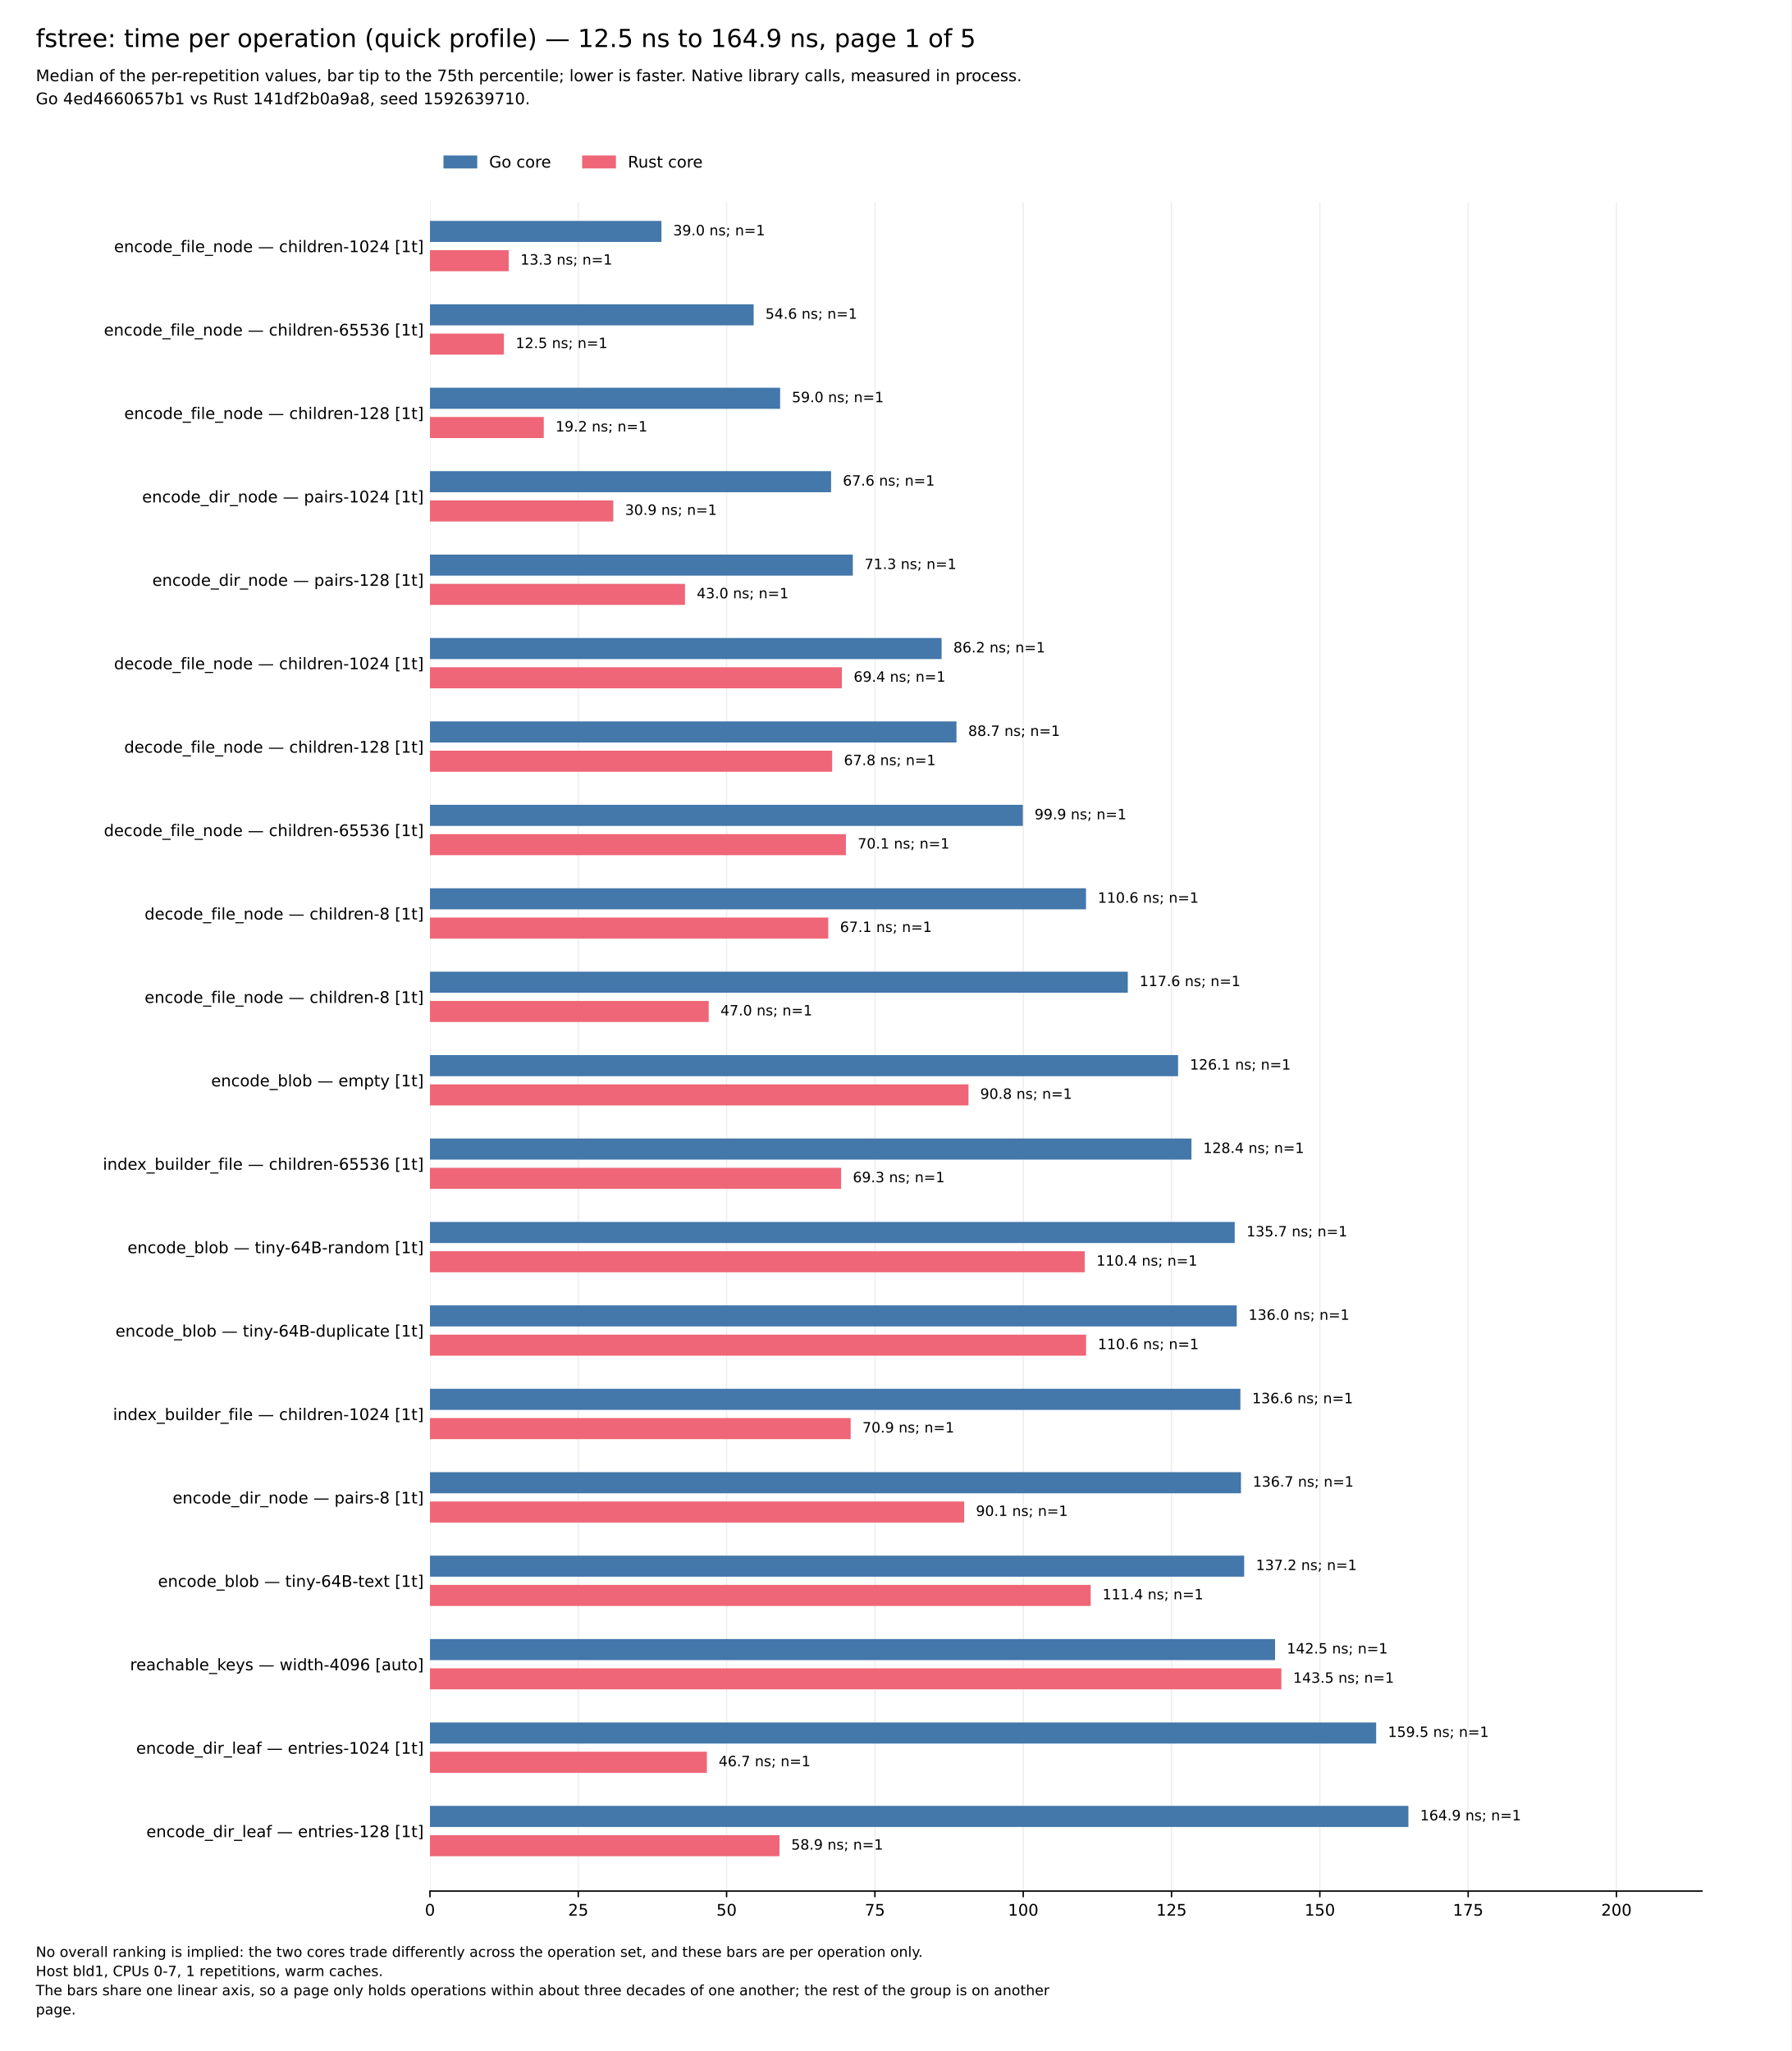
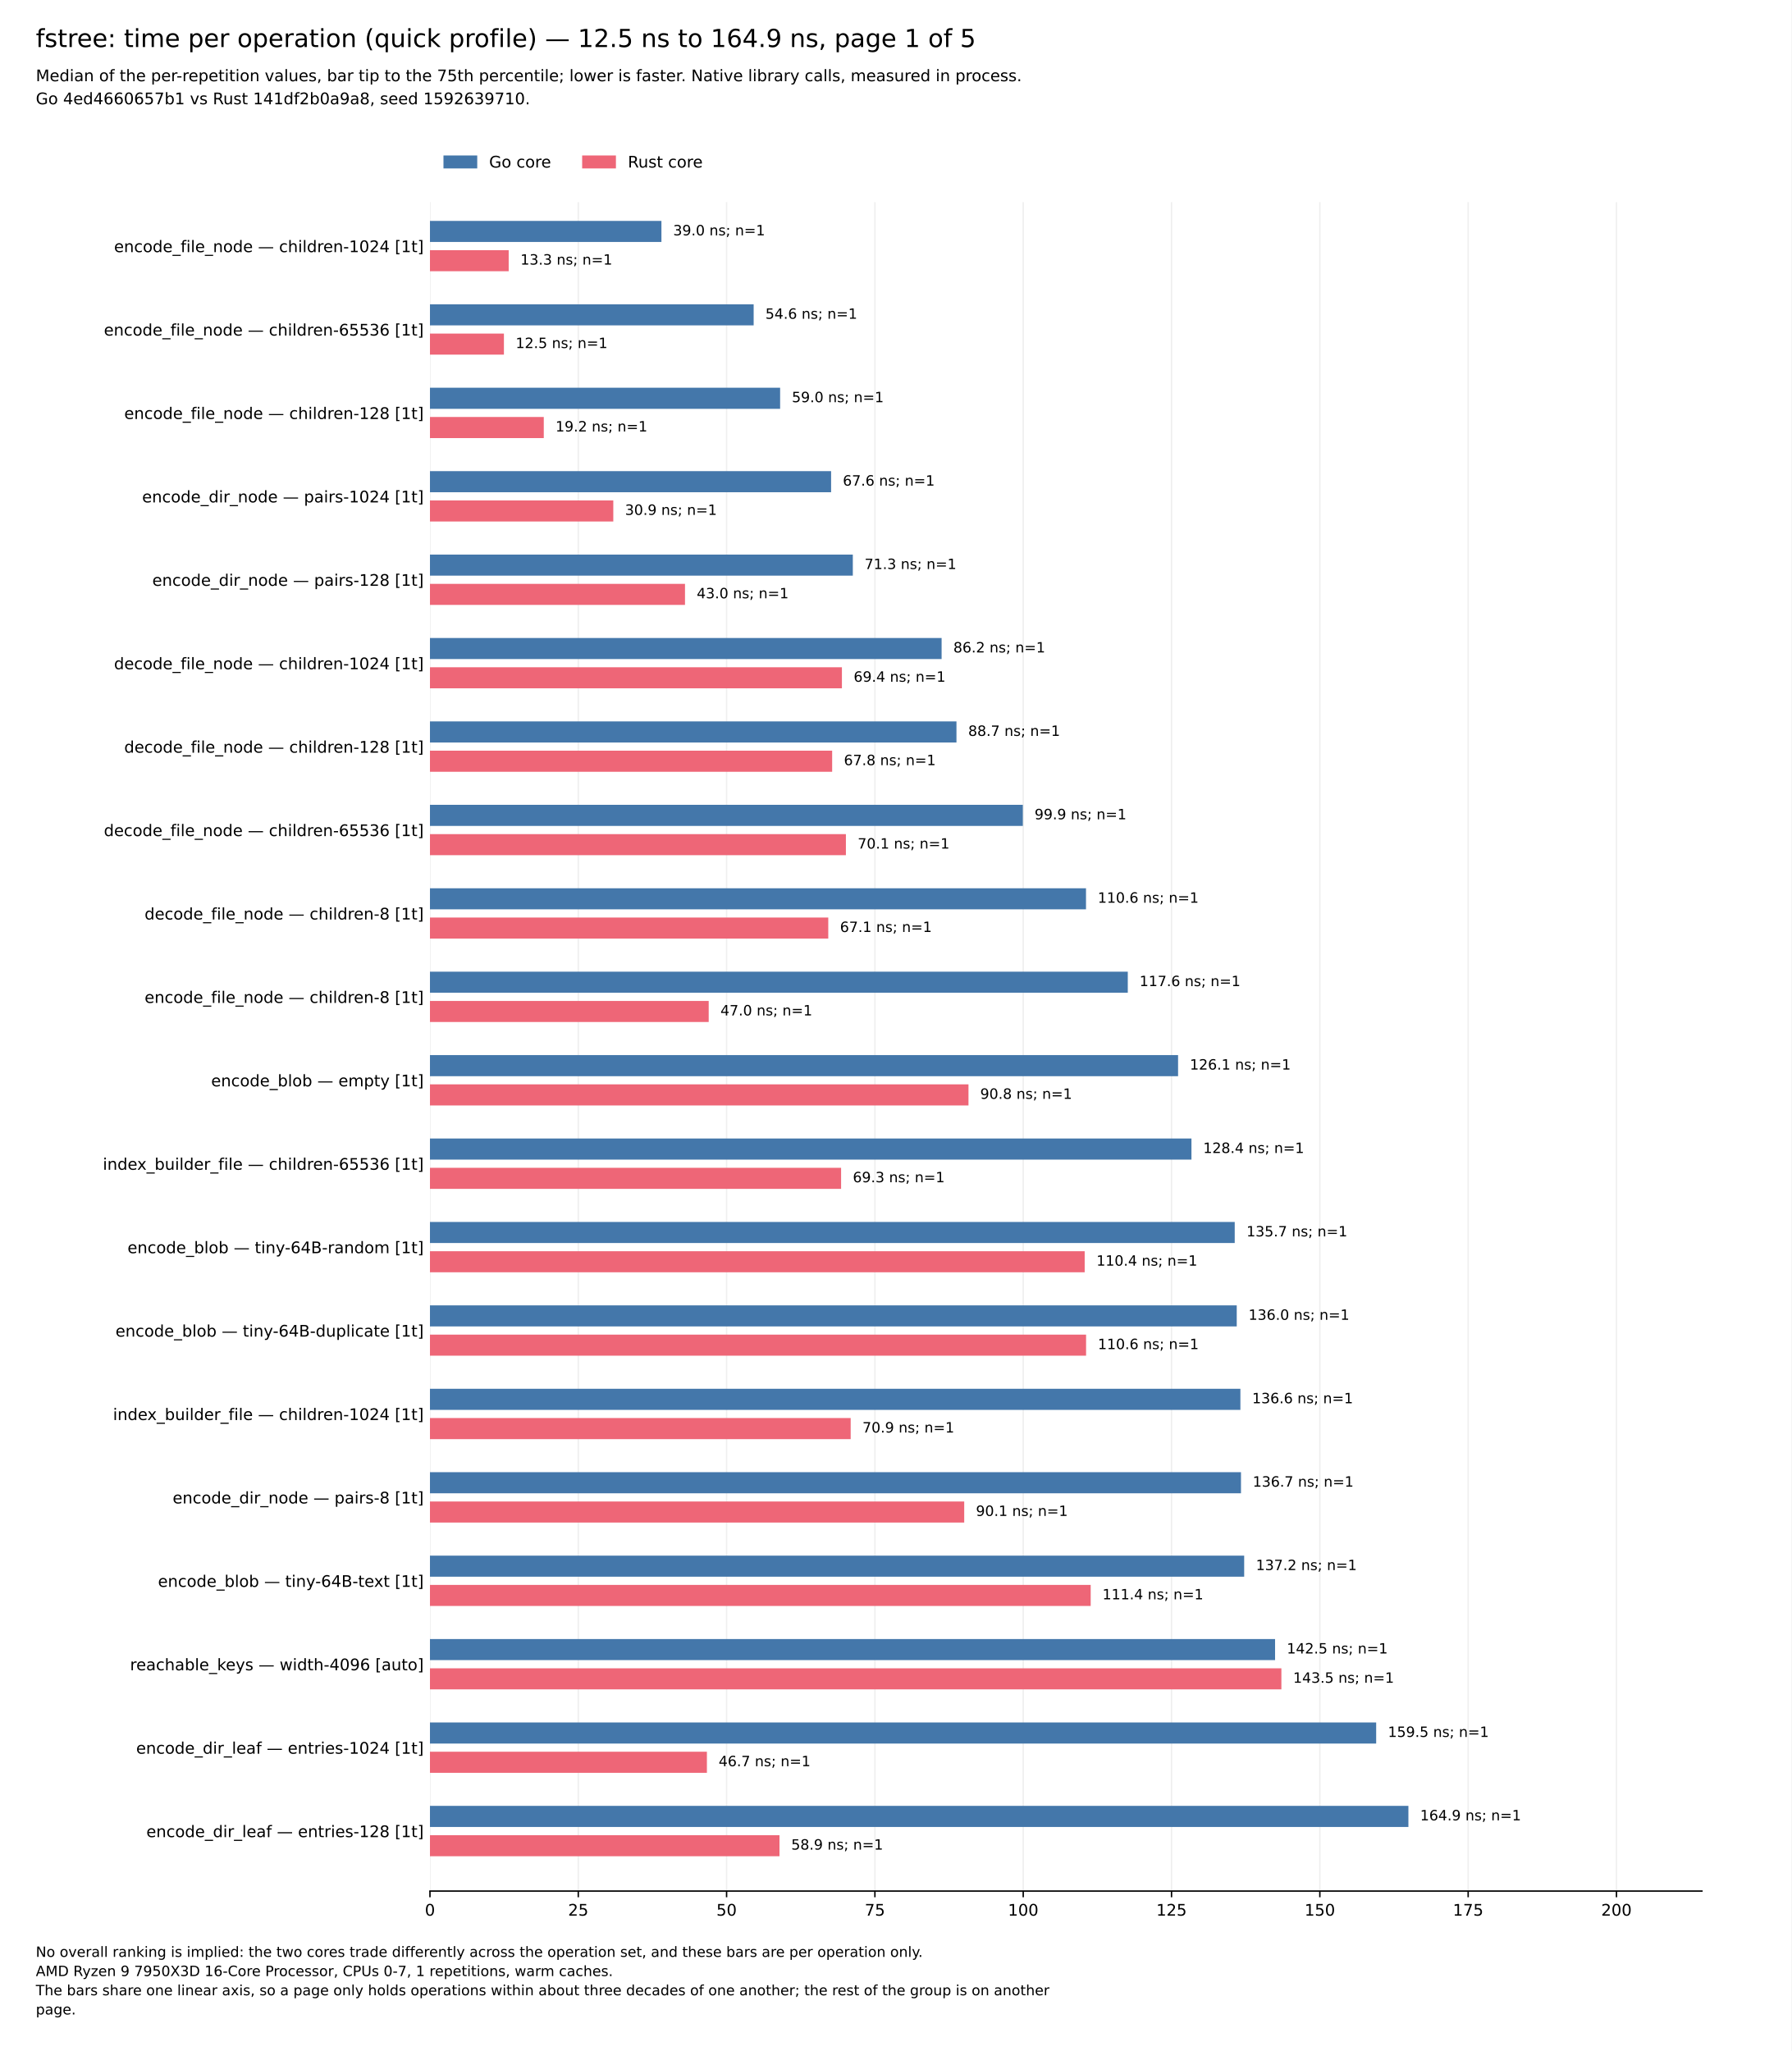
<svg xmlns="http://www.w3.org/2000/svg" xmlns:xlink="http://www.w3.org/1999/xlink" width="1008pt" height="1154.16pt" viewBox="0 0 1008 1154.16" version="1.1">
  <defs>
    <style type="text/css">*{stroke-linejoin: round; stroke-linecap: butt}</style>
  </defs>
  <g id="figure_1">
    <g id="patch_1">
      <path d="M 0 1154.16  L 1008 1154.16  L 1008 0  L 0 0  z " style="fill: #ffffff" />
    </g>
    <g id="axes_1">
      <g id="patch_2">
        <path d="M 241.92 1064.16  L 957.6 1064.16  L 957.6 113.76  L 241.92 113.76  z " style="fill: #ffffff" />
      </g>
      <g id="matplotlib.axis_1">
        <g id="xtick_1">
          <g id="line2d_1">
            <path d="M 241.92 1064.16  L 241.92 113.76  " clip-path="url(#p081c49d15f)" style="fill: none; stroke: #b0b0b0; stroke-opacity: 0.2; stroke-width: 0.8; stroke-linecap: square" />
          </g>
          <g id="line2d_2">
            <defs>
              <path id="m54265422a9" d="M 0 0  L 0 3.5  " style="stroke: #000000; stroke-width: 0.8" />
            </defs>
            <g>
              <use xlink:href="#m54265422a9" x="241.92" y="1064.16" style="stroke: #000000; stroke-width: 0.8" />
            </g>
          </g>
          <g id="text_1">
            <text style="font-size: 9px; font-family: 'DejaVu Sans', 'Bitstream Vera Sans', 'Computer Modern Sans Serif', 'Lucida Grande', 'Verdana', 'Geneva', 'Lucid', 'Arial', 'Helvetica', 'Avant Garde', sans-serif; text-anchor: middle" x="241.92" y="1077.999" transform="rotate(-0 241.92 1077.999)">0</text>
          </g>
        </g>
        <g id="xtick_2">
          <g id="line2d_3">
            <path d="M 325.369 1064.16  L 325.369 113.76  " clip-path="url(#p081c49d15f)" style="fill: none; stroke: #b0b0b0; stroke-opacity: 0.2; stroke-width: 0.8; stroke-linecap: square" />
          </g>
          <g id="line2d_4">
            <g>
              <use xlink:href="#m54265422a9" x="325.369" y="1064.16" style="stroke: #000000; stroke-width: 0.8" />
            </g>
          </g>
          <g id="text_2">
            <text style="font-size: 9px; font-family: 'DejaVu Sans', 'Bitstream Vera Sans', 'Computer Modern Sans Serif', 'Lucida Grande', 'Verdana', 'Geneva', 'Lucid', 'Arial', 'Helvetica', 'Avant Garde', sans-serif; text-anchor: middle" x="325.369" y="1077.999" transform="rotate(-0 325.369 1077.999)">25</text>
          </g>
        </g>
        <g id="xtick_3">
          <g id="line2d_5">
            <path d="M 408.818 1064.16  L 408.818 113.76  " clip-path="url(#p081c49d15f)" style="fill: none; stroke: #b0b0b0; stroke-opacity: 0.2; stroke-width: 0.8; stroke-linecap: square" />
          </g>
          <g id="line2d_6">
            <g>
              <use xlink:href="#m54265422a9" x="408.818" y="1064.16" style="stroke: #000000; stroke-width: 0.8" />
            </g>
          </g>
          <g id="text_3">
            <text style="font-size: 9px; font-family: 'DejaVu Sans', 'Bitstream Vera Sans', 'Computer Modern Sans Serif', 'Lucida Grande', 'Verdana', 'Geneva', 'Lucid', 'Arial', 'Helvetica', 'Avant Garde', sans-serif; text-anchor: middle" x="408.818" y="1077.999" transform="rotate(-0 408.8179 1077.999)">50</text>
          </g>
        </g>
        <g id="xtick_4">
          <g id="line2d_7">
            <path d="M 492.267 1064.16  L 492.267 113.76  " clip-path="url(#p081c49d15f)" style="fill: none; stroke: #b0b0b0; stroke-opacity: 0.2; stroke-width: 0.8; stroke-linecap: square" />
          </g>
          <g id="line2d_8">
            <g>
              <use xlink:href="#m54265422a9" x="492.267" y="1064.16" style="stroke: #000000; stroke-width: 0.8" />
            </g>
          </g>
          <g id="text_4">
            <text style="font-size: 9px; font-family: 'DejaVu Sans', 'Bitstream Vera Sans', 'Computer Modern Sans Serif', 'Lucida Grande', 'Verdana', 'Geneva', 'Lucid', 'Arial', 'Helvetica', 'Avant Garde', sans-serif; text-anchor: middle" x="492.267" y="1077.999" transform="rotate(-0 492.2669 1077.999)">75</text>
          </g>
        </g>
        <g id="xtick_5">
          <g id="line2d_9">
            <path d="M 575.716 1064.16  L 575.716 113.76  " clip-path="url(#p081c49d15f)" style="fill: none; stroke: #b0b0b0; stroke-opacity: 0.2; stroke-width: 0.8; stroke-linecap: square" />
          </g>
          <g id="line2d_10">
            <g>
              <use xlink:href="#m54265422a9" x="575.716" y="1064.16" style="stroke: #000000; stroke-width: 0.8" />
            </g>
          </g>
          <g id="text_5">
            <text style="font-size: 9px; font-family: 'DejaVu Sans', 'Bitstream Vera Sans', 'Computer Modern Sans Serif', 'Lucida Grande', 'Verdana', 'Geneva', 'Lucid', 'Arial', 'Helvetica', 'Avant Garde', sans-serif; text-anchor: middle" x="575.716" y="1077.999" transform="rotate(-0 575.7158 1077.999)">100</text>
          </g>
        </g>
        <g id="xtick_6">
          <g id="line2d_11">
            <path d="M 659.165 1064.16  L 659.165 113.76  " clip-path="url(#p081c49d15f)" style="fill: none; stroke: #b0b0b0; stroke-opacity: 0.2; stroke-width: 0.8; stroke-linecap: square" />
          </g>
          <g id="line2d_12">
            <g>
              <use xlink:href="#m54265422a9" x="659.165" y="1064.16" style="stroke: #000000; stroke-width: 0.8" />
            </g>
          </g>
          <g id="text_6">
            <text style="font-size: 9px; font-family: 'DejaVu Sans', 'Bitstream Vera Sans', 'Computer Modern Sans Serif', 'Lucida Grande', 'Verdana', 'Geneva', 'Lucid', 'Arial', 'Helvetica', 'Avant Garde', sans-serif; text-anchor: middle" x="659.165" y="1077.999" transform="rotate(-0 659.1648 1077.999)">125</text>
          </g>
        </g>
        <g id="xtick_7">
          <g id="line2d_13">
            <path d="M 742.614 1064.16  L 742.614 113.76  " clip-path="url(#p081c49d15f)" style="fill: none; stroke: #b0b0b0; stroke-opacity: 0.2; stroke-width: 0.8; stroke-linecap: square" />
          </g>
          <g id="line2d_14">
            <g>
              <use xlink:href="#m54265422a9" x="742.614" y="1064.16" style="stroke: #000000; stroke-width: 0.8" />
            </g>
          </g>
          <g id="text_7">
            <text style="font-size: 9px; font-family: 'DejaVu Sans', 'Bitstream Vera Sans', 'Computer Modern Sans Serif', 'Lucida Grande', 'Verdana', 'Geneva', 'Lucid', 'Arial', 'Helvetica', 'Avant Garde', sans-serif; text-anchor: middle" x="742.614" y="1077.999" transform="rotate(-0 742.6137 1077.999)">150</text>
          </g>
        </g>
        <g id="xtick_8">
          <g id="line2d_15">
            <path d="M 826.063 1064.16  L 826.063 113.76  " clip-path="url(#p081c49d15f)" style="fill: none; stroke: #b0b0b0; stroke-opacity: 0.2; stroke-width: 0.8; stroke-linecap: square" />
          </g>
          <g id="line2d_16">
            <g>
              <use xlink:href="#m54265422a9" x="826.063" y="1064.16" style="stroke: #000000; stroke-width: 0.8" />
            </g>
          </g>
          <g id="text_8">
            <text style="font-size: 9px; font-family: 'DejaVu Sans', 'Bitstream Vera Sans', 'Computer Modern Sans Serif', 'Lucida Grande', 'Verdana', 'Geneva', 'Lucid', 'Arial', 'Helvetica', 'Avant Garde', sans-serif; text-anchor: middle" x="826.063" y="1077.999" transform="rotate(-0 826.0627 1077.999)">175</text>
          </g>
        </g>
        <g id="xtick_9">
          <g id="line2d_17">
            <path d="M 909.512 1064.16  L 909.512 113.76  " clip-path="url(#p081c49d15f)" style="fill: none; stroke: #b0b0b0; stroke-opacity: 0.2; stroke-width: 0.8; stroke-linecap: square" />
          </g>
          <g id="line2d_18">
            <g>
              <use xlink:href="#m54265422a9" x="909.512" y="1064.16" style="stroke: #000000; stroke-width: 0.8" />
            </g>
          </g>
          <g id="text_9">
            <text style="font-size: 9px; font-family: 'DejaVu Sans', 'Bitstream Vera Sans', 'Computer Modern Sans Serif', 'Lucida Grande', 'Verdana', 'Geneva', 'Lucid', 'Arial', 'Helvetica', 'Avant Garde', sans-serif; text-anchor: middle" x="909.512" y="1077.999" transform="rotate(-0 909.5116 1077.999)">200</text>
          </g>
        </g>
      </g>
      <g id="matplotlib.axis_2">
        <g id="ytick_1">
          <g id="line2d_19" />
          <g id="text_10">
            <text style="font-size: 9px; font-family: 'DejaVu Sans', 'Bitstream Vera Sans', 'Computer Modern Sans Serif', 'Lucida Grande', 'Verdana', 'Geneva', 'Lucid', 'Arial', 'Helvetica', 'Avant Garde', sans-serif; text-anchor: end" x="238.42" y="141.886" transform="rotate(-0 238.42 141.8864)">encode_file_node — children-1024 [1t]</text>
          </g>
        </g>
        <g id="ytick_2">
          <g id="line2d_20" />
          <g id="text_11">
            <text style="font-size: 9px; font-family: 'DejaVu Sans', 'Bitstream Vera Sans', 'Computer Modern Sans Serif', 'Lucida Grande', 'Verdana', 'Geneva', 'Lucid', 'Arial', 'Helvetica', 'Avant Garde', sans-serif; text-anchor: end" x="238.42" y="188.83" transform="rotate(-0 238.42 188.8299)">encode_file_node — children-65536 [1t]</text>
          </g>
        </g>
        <g id="ytick_3">
          <g id="line2d_21" />
          <g id="text_12">
            <text style="font-size: 9px; font-family: 'DejaVu Sans', 'Bitstream Vera Sans', 'Computer Modern Sans Serif', 'Lucida Grande', 'Verdana', 'Geneva', 'Lucid', 'Arial', 'Helvetica', 'Avant Garde', sans-serif; text-anchor: end" x="238.42" y="235.773" transform="rotate(-0 238.42 235.7734)">encode_file_node — children-128 [1t]</text>
          </g>
        </g>
        <g id="ytick_4">
          <g id="line2d_22" />
          <g id="text_13">
            <text style="font-size: 9px; font-family: 'DejaVu Sans', 'Bitstream Vera Sans', 'Computer Modern Sans Serif', 'Lucida Grande', 'Verdana', 'Geneva', 'Lucid', 'Arial', 'Helvetica', 'Avant Garde', sans-serif; text-anchor: end" x="238.42" y="282.717" transform="rotate(-0 238.42 282.7169)">encode_dir_node — pairs-1024 [1t]</text>
          </g>
        </g>
        <g id="ytick_5">
          <g id="line2d_23" />
          <g id="text_14">
            <text style="font-size: 9px; font-family: 'DejaVu Sans', 'Bitstream Vera Sans', 'Computer Modern Sans Serif', 'Lucida Grande', 'Verdana', 'Geneva', 'Lucid', 'Arial', 'Helvetica', 'Avant Garde', sans-serif; text-anchor: end" x="238.42" y="329.66" transform="rotate(-0 238.42 329.6604)">encode_dir_node — pairs-128 [1t]</text>
          </g>
        </g>
        <g id="ytick_6">
          <g id="line2d_24" />
          <g id="text_15">
            <text style="font-size: 9px; font-family: 'DejaVu Sans', 'Bitstream Vera Sans', 'Computer Modern Sans Serif', 'Lucida Grande', 'Verdana', 'Geneva', 'Lucid', 'Arial', 'Helvetica', 'Avant Garde', sans-serif; text-anchor: end" x="238.42" y="376.604" transform="rotate(-0 238.42 376.6039)">decode_file_node — children-1024 [1t]</text>
          </g>
        </g>
        <g id="ytick_7">
          <g id="line2d_25" />
          <g id="text_16">
            <text style="font-size: 9px; font-family: 'DejaVu Sans', 'Bitstream Vera Sans', 'Computer Modern Sans Serif', 'Lucida Grande', 'Verdana', 'Geneva', 'Lucid', 'Arial', 'Helvetica', 'Avant Garde', sans-serif; text-anchor: end" x="238.42" y="423.547" transform="rotate(-0 238.42 423.5474)">decode_file_node — children-128 [1t]</text>
          </g>
        </g>
        <g id="ytick_8">
          <g id="line2d_26" />
          <g id="text_17">
            <text style="font-size: 9px; font-family: 'DejaVu Sans', 'Bitstream Vera Sans', 'Computer Modern Sans Serif', 'Lucida Grande', 'Verdana', 'Geneva', 'Lucid', 'Arial', 'Helvetica', 'Avant Garde', sans-serif; text-anchor: end" x="238.42" y="470.491" transform="rotate(-0 238.42 470.4909)">decode_file_node — children-65536 [1t]</text>
          </g>
        </g>
        <g id="ytick_9">
          <g id="line2d_27" />
          <g id="text_18">
            <text style="font-size: 9px; font-family: 'DejaVu Sans', 'Bitstream Vera Sans', 'Computer Modern Sans Serif', 'Lucida Grande', 'Verdana', 'Geneva', 'Lucid', 'Arial', 'Helvetica', 'Avant Garde', sans-serif; text-anchor: end" x="238.42" y="517.434" transform="rotate(-0 238.42 517.4344)">decode_file_node — children-8 [1t]</text>
          </g>
        </g>
        <g id="ytick_10">
          <g id="line2d_28" />
          <g id="text_19">
            <text style="font-size: 9px; font-family: 'DejaVu Sans', 'Bitstream Vera Sans', 'Computer Modern Sans Serif', 'Lucida Grande', 'Verdana', 'Geneva', 'Lucid', 'Arial', 'Helvetica', 'Avant Garde', sans-serif; text-anchor: end" x="238.42" y="564.378" transform="rotate(-0 238.42 564.3779)">encode_file_node — children-8 [1t]</text>
          </g>
        </g>
        <g id="ytick_11">
          <g id="line2d_29" />
          <g id="text_20">
            <text style="font-size: 9px; font-family: 'DejaVu Sans', 'Bitstream Vera Sans', 'Computer Modern Sans Serif', 'Lucida Grande', 'Verdana', 'Geneva', 'Lucid', 'Arial', 'Helvetica', 'Avant Garde', sans-serif; text-anchor: end" x="238.42" y="611.321" transform="rotate(-0 238.42 611.3214)">encode_blob — empty [1t]</text>
          </g>
        </g>
        <g id="ytick_12">
          <g id="line2d_30" />
          <g id="text_21">
            <text style="font-size: 9px; font-family: 'DejaVu Sans', 'Bitstream Vera Sans', 'Computer Modern Sans Serif', 'Lucida Grande', 'Verdana', 'Geneva', 'Lucid', 'Arial', 'Helvetica', 'Avant Garde', sans-serif; text-anchor: end" x="238.42" y="658.265" transform="rotate(-0 238.42 658.2649)">index_builder_file — children-65536 [1t]</text>
          </g>
        </g>
        <g id="ytick_13">
          <g id="line2d_31" />
          <g id="text_22">
            <text style="font-size: 9px; font-family: 'DejaVu Sans', 'Bitstream Vera Sans', 'Computer Modern Sans Serif', 'Lucida Grande', 'Verdana', 'Geneva', 'Lucid', 'Arial', 'Helvetica', 'Avant Garde', sans-serif; text-anchor: end" x="238.42" y="705.208" transform="rotate(-0 238.42 705.2084)">encode_blob — tiny-64B-random [1t]</text>
          </g>
        </g>
        <g id="ytick_14">
          <g id="line2d_32" />
          <g id="text_23">
            <text style="font-size: 9px; font-family: 'DejaVu Sans', 'Bitstream Vera Sans', 'Computer Modern Sans Serif', 'Lucida Grande', 'Verdana', 'Geneva', 'Lucid', 'Arial', 'Helvetica', 'Avant Garde', sans-serif; text-anchor: end" x="238.42" y="752.152" transform="rotate(-0 238.42 752.1519)">encode_blob — tiny-64B-duplicate [1t]</text>
          </g>
        </g>
        <g id="ytick_15">
          <g id="line2d_33" />
          <g id="text_24">
            <text style="font-size: 9px; font-family: 'DejaVu Sans', 'Bitstream Vera Sans', 'Computer Modern Sans Serif', 'Lucida Grande', 'Verdana', 'Geneva', 'Lucid', 'Arial', 'Helvetica', 'Avant Garde', sans-serif; text-anchor: end" x="238.42" y="799.095" transform="rotate(-0 238.42 799.0954)">index_builder_file — children-1024 [1t]</text>
          </g>
        </g>
        <g id="ytick_16">
          <g id="line2d_34" />
          <g id="text_25">
            <text style="font-size: 9px; font-family: 'DejaVu Sans', 'Bitstream Vera Sans', 'Computer Modern Sans Serif', 'Lucida Grande', 'Verdana', 'Geneva', 'Lucid', 'Arial', 'Helvetica', 'Avant Garde', sans-serif; text-anchor: end" x="238.42" y="846.039" transform="rotate(-0 238.42 846.0389)">encode_dir_node — pairs-8 [1t]</text>
          </g>
        </g>
        <g id="ytick_17">
          <g id="line2d_35" />
          <g id="text_26">
            <text style="font-size: 9px; font-family: 'DejaVu Sans', 'Bitstream Vera Sans', 'Computer Modern Sans Serif', 'Lucida Grande', 'Verdana', 'Geneva', 'Lucid', 'Arial', 'Helvetica', 'Avant Garde', sans-serif; text-anchor: end" x="238.42" y="892.982" transform="rotate(-0 238.42 892.9824)">encode_blob — tiny-64B-text [1t]</text>
          </g>
        </g>
        <g id="ytick_18">
          <g id="line2d_36" />
          <g id="text_27">
            <text style="font-size: 9px; font-family: 'DejaVu Sans', 'Bitstream Vera Sans', 'Computer Modern Sans Serif', 'Lucida Grande', 'Verdana', 'Geneva', 'Lucid', 'Arial', 'Helvetica', 'Avant Garde', sans-serif; text-anchor: end" x="238.42" y="939.926" transform="rotate(-0 238.42 939.9259)">reachable_keys — width-4096 [auto]</text>
          </g>
        </g>
        <g id="ytick_19">
          <g id="line2d_37" />
          <g id="text_28">
            <text style="font-size: 9px; font-family: 'DejaVu Sans', 'Bitstream Vera Sans', 'Computer Modern Sans Serif', 'Lucida Grande', 'Verdana', 'Geneva', 'Lucid', 'Arial', 'Helvetica', 'Avant Garde', sans-serif; text-anchor: end" x="238.42" y="986.869" transform="rotate(-0 238.42 986.8694)">encode_dir_leaf — entries-1024 [1t]</text>
          </g>
        </g>
        <g id="ytick_20">
          <g id="line2d_38" />
          <g id="text_29">
            <text style="font-size: 9px; font-family: 'DejaVu Sans', 'Bitstream Vera Sans', 'Computer Modern Sans Serif', 'Lucida Grande', 'Verdana', 'Geneva', 'Lucid', 'Arial', 'Helvetica', 'Avant Garde', sans-serif; text-anchor: end" x="238.42" y="1033.813" transform="rotate(-0 238.42 1033.813)">encode_dir_leaf — entries-128 [1t]</text>
          </g>
        </g>
      </g>
      <g id="patch_3">
        <path d="M 241.92 124.302  L 372.158 124.302  L 372.158 136.161  L 241.92 136.161  z " clip-path="url(#p081c49d15f)" style="fill: #4477aa" />
      </g>
      <g id="patch_4">
        <path d="M 241.92 140.773  L 286.217 140.773  L 286.217 152.633  L 241.92 152.633  z " clip-path="url(#p081c49d15f)" style="fill: #ee6677" />
      </g>
      <g id="patch_5">
        <path d="M 241.92 171.245  L 424.048 171.245  L 424.048 183.105  L 241.92 183.105  z " clip-path="url(#p081c49d15f)" style="fill: #4477aa" />
      </g>
      <g id="patch_6">
        <path d="M 241.92 187.717  L 283.532 187.717  L 283.532 199.576  L 241.92 199.576  z " clip-path="url(#p081c49d15f)" style="fill: #ee6677" />
      </g>
      <g id="patch_7">
        <path d="M 241.92 218.189  L 438.939 218.189  L 438.939 230.048  L 241.92 230.048  z " clip-path="url(#p081c49d15f)" style="fill: #4477aa" />
      </g>
      <g id="patch_8">
        <path d="M 241.92 234.66  L 305.961 234.66  L 305.961 246.52  L 241.92 246.52  z " clip-path="url(#p081c49d15f)" style="fill: #ee6677" />
      </g>
      <g id="patch_9">
        <path d="M 241.92 265.132  L 467.622 265.132  L 467.622 276.992  L 241.92 276.992  z " clip-path="url(#p081c49d15f)" style="fill: #4477aa" />
      </g>
      <g id="patch_10">
        <path d="M 241.92 281.604  L 345.073 281.604  L 345.073 293.463  L 241.92 293.463  z " clip-path="url(#p081c49d15f)" style="fill: #ee6677" />
      </g>
      <g id="patch_11">
        <path d="M 241.92 312.076  L 479.842 312.076  L 479.842 323.935  L 241.92 323.935  z " clip-path="url(#p081c49d15f)" style="fill: #4477aa" />
      </g>
      <g id="patch_12">
        <path d="M 241.92 328.547  L 385.418 328.547  L 385.418 340.407  L 241.92 340.407  z " clip-path="url(#p081c49d15f)" style="fill: #ee6677" />
      </g>
      <g id="patch_13">
        <path d="M 241.92 359.019  L 529.799 359.019  L 529.799 370.879  L 241.92 370.879  z " clip-path="url(#p081c49d15f)" style="fill: #4477aa" />
      </g>
      <g id="patch_14">
        <path d="M 241.92 375.491  L 473.707 375.491  L 473.707 387.35  L 241.92 387.35  z " clip-path="url(#p081c49d15f)" style="fill: #ee6677" />
      </g>
      <g id="patch_15">
        <path d="M 241.92 405.963  L 538.159 405.963  L 538.159 417.822  L 241.92 417.822  z " clip-path="url(#p081c49d15f)" style="fill: #4477aa" />
      </g>
      <g id="patch_16">
        <path d="M 241.92 422.434  L 468.215 422.434  L 468.215 434.294  L 241.92 434.294  z " clip-path="url(#p081c49d15f)" style="fill: #ee6677" />
      </g>
      <g id="patch_17">
        <path d="M 241.92 452.906  L 575.503 452.906  L 575.503 464.766  L 241.92 464.766  z " clip-path="url(#p081c49d15f)" style="fill: #4477aa" />
      </g>
      <g id="patch_18">
        <path d="M 241.92 469.378  L 475.951 469.378  L 475.951 481.237  L 241.92 481.237  z " clip-path="url(#p081c49d15f)" style="fill: #ee6677" />
      </g>
      <g id="patch_19">
        <path d="M 241.92 499.85  L 611.045 499.85  L 611.045 511.709  L 241.92 511.709  z " clip-path="url(#p081c49d15f)" style="fill: #4477aa" />
      </g>
      <g id="patch_20">
        <path d="M 241.92 516.321  L 466.026 516.321  L 466.026 528.181  L 241.92 528.181  z " clip-path="url(#p081c49d15f)" style="fill: #ee6677" />
      </g>
      <g id="patch_21">
        <path d="M 241.92 546.793  L 634.554 546.793  L 634.554 558.653  L 241.92 558.653  z " clip-path="url(#p081c49d15f)" style="fill: #4477aa" />
      </g>
      <g id="patch_22">
        <path d="M 241.92 563.265  L 398.752 563.265  L 398.752 575.124  L 241.92 575.124  z " clip-path="url(#p081c49d15f)" style="fill: #ee6677" />
      </g>
      <g id="patch_23">
        <path d="M 241.92 593.737  L 662.849 593.737  L 662.849 605.596  L 241.92 605.596  z " clip-path="url(#p081c49d15f)" style="fill: #4477aa" />
      </g>
      <g id="patch_24">
        <path d="M 241.92 610.208  L 544.919 610.208  L 544.919 622.068  L 241.92 622.068  z " clip-path="url(#p081c49d15f)" style="fill: #ee6677" />
      </g>
      <g id="patch_25">
        <path d="M 241.92 640.68  L 670.378 640.68  L 670.378 652.54  L 241.92 652.54  z " clip-path="url(#p081c49d15f)" style="fill: #4477aa" />
      </g>
      <g id="patch_26">
        <path d="M 241.92 657.152  L 473.245 657.152  L 473.245 669.011  L 241.92 669.011  z " clip-path="url(#p081c49d15f)" style="fill: #ee6677" />
      </g>
      <g id="patch_27">
        <path d="M 241.92 687.624  L 694.721 687.624  L 694.721 699.483  L 241.92 699.483  z " clip-path="url(#p081c49d15f)" style="fill: #4477aa" />
      </g>
      <g id="patch_28">
        <path d="M 241.92 704.095  L 610.302 704.095  L 610.302 715.955  L 241.92 715.955  z " clip-path="url(#p081c49d15f)" style="fill: #ee6677" />
      </g>
      <g id="patch_29">
        <path d="M 241.92 734.567  L 695.856 734.567  L 695.856 746.427  L 241.92 746.427  z " clip-path="url(#p081c49d15f)" style="fill: #4477aa" />
      </g>
      <g id="patch_30">
        <path d="M 241.92 751.039  L 611.088 751.039  L 611.088 762.898  L 241.92 762.898  z " clip-path="url(#p081c49d15f)" style="fill: #ee6677" />
      </g>
      <g id="patch_31">
        <path d="M 241.92 781.511  L 697.913 781.511  L 697.913 793.37  L 241.92 793.37  z " clip-path="url(#p081c49d15f)" style="fill: #4477aa" />
      </g>
      <g id="patch_32">
        <path d="M 241.92 797.982  L 478.638 797.982  L 478.638 809.842  L 241.92 809.842  z " clip-path="url(#p081c49d15f)" style="fill: #ee6677" />
      </g>
      <g id="patch_33">
        <path d="M 241.92 828.454  L 698.242 828.454  L 698.242 840.314  L 241.92 840.314  z " clip-path="url(#p081c49d15f)" style="fill: #4477aa" />
      </g>
      <g id="patch_34">
        <path d="M 241.92 844.926  L 542.519 844.926  L 542.519 856.785  L 241.92 856.785  z " clip-path="url(#p081c49d15f)" style="fill: #ee6677" />
      </g>
      <g id="patch_35">
        <path d="M 241.92 875.398  L 700.041 875.398  L 700.041 887.257  L 241.92 887.257  z " clip-path="url(#p081c49d15f)" style="fill: #4477aa" />
      </g>
      <g id="patch_36">
        <path d="M 241.92 891.869  L 613.683 891.869  L 613.683 903.729  L 241.92 903.729  z " clip-path="url(#p081c49d15f)" style="fill: #ee6677" />
      </g>
      <g id="patch_37">
        <path d="M 241.92 922.341  L 717.422 922.341  L 717.422 934.201  L 241.92 934.201  z " clip-path="url(#p081c49d15f)" style="fill: #4477aa" />
      </g>
      <g id="patch_38">
        <path d="M 241.92 938.813  L 720.976 938.813  L 720.976 950.672  L 241.92 950.672  z " clip-path="url(#p081c49d15f)" style="fill: #ee6677" />
      </g>
      <g id="patch_39">
        <path d="M 241.92 969.285  L 774.307 969.285  L 774.307 981.144  L 241.92 981.144  z " clip-path="url(#p081c49d15f)" style="fill: #4477aa" />
      </g>
      <g id="patch_40">
        <path d="M 241.92 985.756  L 397.745 985.756  L 397.745 997.616  L 241.92 997.616  z " clip-path="url(#p081c49d15f)" style="fill: #ee6677" />
      </g>
      <g id="patch_41">
        <path d="M 241.92 1016.228  L 792.443 1016.228  L 792.443 1028.088  L 241.92 1028.088  z " clip-path="url(#p081c49d15f)" style="fill: #4477aa" />
      </g>
      <g id="patch_42">
        <path d="M 241.92 1032.7  L 438.58 1032.7  L 438.58 1044.559  L 241.92 1044.559  z " clip-path="url(#p081c49d15f)" style="fill: #ee6677" />
      </g>
      <g id="patch_43">
        <path d="M 241.92 1064.16  L 957.6 1064.16  " style="fill: none; stroke: #000000; stroke-width: 0.8; stroke-linejoin: miter; stroke-linecap: square" />
      </g>
      <g id="text_30">
        <text style="font-size: 8px; font-family: 'DejaVu Sans', 'Bitstream Vera Sans', 'Computer Modern Sans Serif', 'Lucida Grande', 'Verdana', 'Geneva', 'Lucid', 'Arial', 'Helvetica', 'Avant Garde', sans-serif; text-anchor: start" x="378.765" y="132.439" transform="rotate(-0 378.7648 132.4389)">39.0 ns; n=1</text>
      </g>
      <g id="text_31">
        <text style="font-size: 8px; font-family: 'DejaVu Sans', 'Bitstream Vera Sans', 'Computer Modern Sans Serif', 'Lucida Grande', 'Verdana', 'Geneva', 'Lucid', 'Arial', 'Helvetica', 'Avant Garde', sans-serif; text-anchor: start" x="292.823" y="148.91" transform="rotate(-0 292.8234 148.9103)">13.3 ns; n=1</text>
      </g>
      <g id="text_32">
        <text style="font-size: 8px; font-family: 'DejaVu Sans', 'Bitstream Vera Sans', 'Computer Modern Sans Serif', 'Lucida Grande', 'Verdana', 'Geneva', 'Lucid', 'Arial', 'Helvetica', 'Avant Garde', sans-serif; text-anchor: start" x="430.654" y="179.382" transform="rotate(-0 430.6544 179.3824)">54.6 ns; n=1</text>
      </g>
      <g id="text_33">
        <text style="font-size: 8px; font-family: 'DejaVu Sans', 'Bitstream Vera Sans', 'Computer Modern Sans Serif', 'Lucida Grande', 'Verdana', 'Geneva', 'Lucid', 'Arial', 'Helvetica', 'Avant Garde', sans-serif; text-anchor: start" x="290.139" y="195.854" transform="rotate(-0 290.1386 195.8538)">12.5 ns; n=1</text>
      </g>
      <g id="text_34">
        <text style="font-size: 8px; font-family: 'DejaVu Sans', 'Bitstream Vera Sans', 'Computer Modern Sans Serif', 'Lucida Grande', 'Verdana', 'Geneva', 'Lucid', 'Arial', 'Helvetica', 'Avant Garde', sans-serif; text-anchor: start" x="445.546" y="226.326" transform="rotate(-0 445.5457 226.3259)">59.0 ns; n=1</text>
      </g>
      <g id="text_35">
        <text style="font-size: 8px; font-family: 'DejaVu Sans', 'Bitstream Vera Sans', 'Computer Modern Sans Serif', 'Lucida Grande', 'Verdana', 'Geneva', 'Lucid', 'Arial', 'Helvetica', 'Avant Garde', sans-serif; text-anchor: start" x="312.568" y="242.797" transform="rotate(-0 312.5676 242.7973)">19.2 ns; n=1</text>
      </g>
      <g id="text_36">
        <text style="font-size: 8px; font-family: 'DejaVu Sans', 'Bitstream Vera Sans', 'Computer Modern Sans Serif', 'Lucida Grande', 'Verdana', 'Geneva', 'Lucid', 'Arial', 'Helvetica', 'Avant Garde', sans-serif; text-anchor: start" x="474.228" y="273.269" transform="rotate(-0 474.2278 273.2694)">67.6 ns; n=1</text>
      </g>
      <g id="text_37">
        <text style="font-size: 8px; font-family: 'DejaVu Sans', 'Bitstream Vera Sans', 'Computer Modern Sans Serif', 'Lucida Grande', 'Verdana', 'Geneva', 'Lucid', 'Arial', 'Helvetica', 'Avant Garde', sans-serif; text-anchor: start" x="351.68" y="289.741" transform="rotate(-0 351.6797 289.7408)">30.9 ns; n=1</text>
      </g>
      <g id="text_38">
        <text style="font-size: 8px; font-family: 'DejaVu Sans', 'Bitstream Vera Sans', 'Computer Modern Sans Serif', 'Lucida Grande', 'Verdana', 'Geneva', 'Lucid', 'Arial', 'Helvetica', 'Avant Garde', sans-serif; text-anchor: start" x="486.448" y="320.213" transform="rotate(-0 486.4479 320.2129)">71.3 ns; n=1</text>
      </g>
      <g id="text_39">
        <text style="font-size: 8px; font-family: 'DejaVu Sans', 'Bitstream Vera Sans', 'Computer Modern Sans Serif', 'Lucida Grande', 'Verdana', 'Geneva', 'Lucid', 'Arial', 'Helvetica', 'Avant Garde', sans-serif; text-anchor: start" x="392.025" y="336.684" transform="rotate(-0 392.0247 336.6843)">43.0 ns; n=1</text>
      </g>
      <g id="text_40">
        <text style="font-size: 8px; font-family: 'DejaVu Sans', 'Bitstream Vera Sans', 'Computer Modern Sans Serif', 'Lucida Grande', 'Verdana', 'Geneva', 'Lucid', 'Arial', 'Helvetica', 'Avant Garde', sans-serif; text-anchor: start" x="536.405" y="367.156" transform="rotate(-0 536.4051 367.1564)">86.2 ns; n=1</text>
      </g>
      <g id="text_41">
        <text style="font-size: 8px; font-family: 'DejaVu Sans', 'Bitstream Vera Sans', 'Computer Modern Sans Serif', 'Lucida Grande', 'Verdana', 'Geneva', 'Lucid', 'Arial', 'Helvetica', 'Avant Garde', sans-serif; text-anchor: start" x="480.314" y="383.628" transform="rotate(-0 480.3137 383.6278)">69.4 ns; n=1</text>
      </g>
      <g id="text_42">
        <text style="font-size: 8px; font-family: 'DejaVu Sans', 'Bitstream Vera Sans', 'Computer Modern Sans Serif', 'Lucida Grande', 'Verdana', 'Geneva', 'Lucid', 'Arial', 'Helvetica', 'Avant Garde', sans-serif; text-anchor: start" x="544.765" y="414.1" transform="rotate(-0 544.7652 414.0999)">88.7 ns; n=1</text>
      </g>
      <g id="text_43">
        <text style="font-size: 8px; font-family: 'DejaVu Sans', 'Bitstream Vera Sans', 'Computer Modern Sans Serif', 'Lucida Grande', 'Verdana', 'Geneva', 'Lucid', 'Arial', 'Helvetica', 'Avant Garde', sans-serif; text-anchor: start" x="474.821" y="430.571" transform="rotate(-0 474.8208 430.5713)">67.8 ns; n=1</text>
      </g>
      <g id="text_44">
        <text style="font-size: 8px; font-family: 'DejaVu Sans', 'Bitstream Vera Sans', 'Computer Modern Sans Serif', 'Lucida Grande', 'Verdana', 'Geneva', 'Lucid', 'Arial', 'Helvetica', 'Avant Garde', sans-serif; text-anchor: start" x="582.11" y="461.043" transform="rotate(-0 582.1096 461.0434)">99.9 ns; n=1</text>
      </g>
      <g id="text_45">
        <text style="font-size: 8px; font-family: 'DejaVu Sans', 'Bitstream Vera Sans', 'Computer Modern Sans Serif', 'Lucida Grande', 'Verdana', 'Geneva', 'Lucid', 'Arial', 'Helvetica', 'Avant Garde', sans-serif; text-anchor: start" x="482.558" y="477.515" transform="rotate(-0 482.5578 477.5148)">70.1 ns; n=1</text>
      </g>
      <g id="text_46">
        <text style="font-size: 8px; font-family: 'DejaVu Sans', 'Bitstream Vera Sans', 'Computer Modern Sans Serif', 'Lucida Grande', 'Verdana', 'Geneva', 'Lucid', 'Arial', 'Helvetica', 'Avant Garde', sans-serif; text-anchor: start" x="617.651" y="507.987" transform="rotate(-0 617.651 507.9869)">110.6 ns; n=1</text>
      </g>
      <g id="text_47">
        <text style="font-size: 8px; font-family: 'DejaVu Sans', 'Bitstream Vera Sans', 'Computer Modern Sans Serif', 'Lucida Grande', 'Verdana', 'Geneva', 'Lucid', 'Arial', 'Helvetica', 'Avant Garde', sans-serif; text-anchor: start" x="472.632" y="524.458" transform="rotate(-0 472.6323 524.4583)">67.1 ns; n=1</text>
      </g>
      <g id="text_48">
        <text style="font-size: 8px; font-family: 'DejaVu Sans', 'Bitstream Vera Sans', 'Computer Modern Sans Serif', 'Lucida Grande', 'Verdana', 'Geneva', 'Lucid', 'Arial', 'Helvetica', 'Avant Garde', sans-serif; text-anchor: start" x="641.16" y="554.93" transform="rotate(-0 641.1601 554.9304)">117.6 ns; n=1</text>
      </g>
      <g id="text_49">
        <text style="font-size: 8px; font-family: 'DejaVu Sans', 'Bitstream Vera Sans', 'Computer Modern Sans Serif', 'Lucida Grande', 'Verdana', 'Geneva', 'Lucid', 'Arial', 'Helvetica', 'Avant Garde', sans-serif; text-anchor: start" x="405.358" y="571.402" transform="rotate(-0 405.3581 571.4018)">47.0 ns; n=1</text>
      </g>
      <g id="text_50">
        <text style="font-size: 8px; font-family: 'DejaVu Sans', 'Bitstream Vera Sans', 'Computer Modern Sans Serif', 'Lucida Grande', 'Verdana', 'Geneva', 'Lucid', 'Arial', 'Helvetica', 'Avant Garde', sans-serif; text-anchor: start" x="669.455" y="601.874" transform="rotate(-0 669.4553 601.8739)">126.1 ns; n=1</text>
      </g>
      <g id="text_51">
        <text style="font-size: 8px; font-family: 'DejaVu Sans', 'Bitstream Vera Sans', 'Computer Modern Sans Serif', 'Lucida Grande', 'Verdana', 'Geneva', 'Lucid', 'Arial', 'Helvetica', 'Avant Garde', sans-serif; text-anchor: start" x="551.525" y="618.345" transform="rotate(-0 551.5252 618.3453)">90.8 ns; n=1</text>
      </g>
      <g id="text_52">
        <text style="font-size: 8px; font-family: 'DejaVu Sans', 'Bitstream Vera Sans', 'Computer Modern Sans Serif', 'Lucida Grande', 'Verdana', 'Geneva', 'Lucid', 'Arial', 'Helvetica', 'Avant Garde', sans-serif; text-anchor: start" x="676.984" y="648.817" transform="rotate(-0 676.9844 648.8174)">128.4 ns; n=1</text>
      </g>
      <g id="text_53">
        <text style="font-size: 8px; font-family: 'DejaVu Sans', 'Bitstream Vera Sans', 'Computer Modern Sans Serif', 'Lucida Grande', 'Verdana', 'Geneva', 'Lucid', 'Arial', 'Helvetica', 'Avant Garde', sans-serif; text-anchor: start" x="479.851" y="665.289" transform="rotate(-0 479.8509 665.2888)">69.3 ns; n=1</text>
      </g>
      <g id="text_54">
        <text style="font-size: 8px; font-family: 'DejaVu Sans', 'Bitstream Vera Sans', 'Computer Modern Sans Serif', 'Lucida Grande', 'Verdana', 'Geneva', 'Lucid', 'Arial', 'Helvetica', 'Avant Garde', sans-serif; text-anchor: start" x="701.328" y="695.761" transform="rotate(-0 701.3277 695.7609)">135.7 ns; n=1</text>
      </g>
      <g id="text_55">
        <text style="font-size: 8px; font-family: 'DejaVu Sans', 'Bitstream Vera Sans', 'Computer Modern Sans Serif', 'Lucida Grande', 'Verdana', 'Geneva', 'Lucid', 'Arial', 'Helvetica', 'Avant Garde', sans-serif; text-anchor: start" x="616.909" y="712.232" transform="rotate(-0 616.9086 712.2323)">110.4 ns; n=1</text>
      </g>
      <g id="text_56">
        <text style="font-size: 8px; font-family: 'DejaVu Sans', 'Bitstream Vera Sans', 'Computer Modern Sans Serif', 'Lucida Grande', 'Verdana', 'Geneva', 'Lucid', 'Arial', 'Helvetica', 'Avant Garde', sans-serif; text-anchor: start" x="702.462" y="742.704" transform="rotate(-0 702.4625 742.7044)">136.0 ns; n=1</text>
      </g>
      <g id="text_57">
        <text style="font-size: 8px; font-family: 'DejaVu Sans', 'Bitstream Vera Sans', 'Computer Modern Sans Serif', 'Lucida Grande', 'Verdana', 'Geneva', 'Lucid', 'Arial', 'Helvetica', 'Avant Garde', sans-serif; text-anchor: start" x="617.695" y="759.176" transform="rotate(-0 617.6946 759.1758)">110.6 ns; n=1</text>
      </g>
      <g id="text_58">
        <text style="font-size: 8px; font-family: 'DejaVu Sans', 'Bitstream Vera Sans', 'Computer Modern Sans Serif', 'Lucida Grande', 'Verdana', 'Geneva', 'Lucid', 'Arial', 'Helvetica', 'Avant Garde', sans-serif; text-anchor: start" x="704.519" y="789.648" transform="rotate(-0 704.5194 789.6479)">136.6 ns; n=1</text>
      </g>
      <g id="text_59">
        <text style="font-size: 8px; font-family: 'DejaVu Sans', 'Bitstream Vera Sans', 'Computer Modern Sans Serif', 'Lucida Grande', 'Verdana', 'Geneva', 'Lucid', 'Arial', 'Helvetica', 'Avant Garde', sans-serif; text-anchor: start" x="485.244" y="806.119" transform="rotate(-0 485.2442 806.1193)">70.9 ns; n=1</text>
      </g>
      <g id="text_60">
        <text style="font-size: 8px; font-family: 'DejaVu Sans', 'Bitstream Vera Sans', 'Computer Modern Sans Serif', 'Lucida Grande', 'Verdana', 'Geneva', 'Lucid', 'Arial', 'Helvetica', 'Avant Garde', sans-serif; text-anchor: start" x="704.849" y="836.591" transform="rotate(-0 704.8486 836.5914)">136.7 ns; n=1</text>
      </g>
      <g id="text_61">
        <text style="font-size: 8px; font-family: 'DejaVu Sans', 'Bitstream Vera Sans', 'Computer Modern Sans Serif', 'Lucida Grande', 'Verdana', 'Geneva', 'Lucid', 'Arial', 'Helvetica', 'Avant Garde', sans-serif; text-anchor: start" x="549.125" y="853.063" transform="rotate(-0 549.125 853.0628)">90.1 ns; n=1</text>
      </g>
      <g id="text_62">
        <text style="font-size: 8px; font-family: 'DejaVu Sans', 'Bitstream Vera Sans', 'Computer Modern Sans Serif', 'Lucida Grande', 'Verdana', 'Geneva', 'Lucid', 'Arial', 'Helvetica', 'Avant Garde', sans-serif; text-anchor: start" x="706.647" y="883.535" transform="rotate(-0 706.647 883.5349)">137.2 ns; n=1</text>
      </g>
      <g id="text_63">
        <text style="font-size: 8px; font-family: 'DejaVu Sans', 'Bitstream Vera Sans', 'Computer Modern Sans Serif', 'Lucida Grande', 'Verdana', 'Geneva', 'Lucid', 'Arial', 'Helvetica', 'Avant Garde', sans-serif; text-anchor: start" x="620.289" y="900.006" transform="rotate(-0 620.2889 900.0063)">111.4 ns; n=1</text>
      </g>
      <g id="text_64">
        <text style="font-size: 8px; font-family: 'DejaVu Sans', 'Bitstream Vera Sans', 'Computer Modern Sans Serif', 'Lucida Grande', 'Verdana', 'Geneva', 'Lucid', 'Arial', 'Helvetica', 'Avant Garde', sans-serif; text-anchor: start" x="724.028" y="930.478" transform="rotate(-0 724.0282 930.4784)">142.5 ns; n=1</text>
      </g>
      <g id="text_65">
        <text style="font-size: 8px; font-family: 'DejaVu Sans', 'Bitstream Vera Sans', 'Computer Modern Sans Serif', 'Lucida Grande', 'Verdana', 'Geneva', 'Lucid', 'Arial', 'Helvetica', 'Avant Garde', sans-serif; text-anchor: start" x="727.582" y="946.95" transform="rotate(-0 727.5824 946.9498)">143.5 ns; n=1</text>
      </g>
      <g id="text_66">
        <text style="font-size: 8px; font-family: 'DejaVu Sans', 'Bitstream Vera Sans', 'Computer Modern Sans Serif', 'Lucida Grande', 'Verdana', 'Geneva', 'Lucid', 'Arial', 'Helvetica', 'Avant Garde', sans-serif; text-anchor: start" x="780.914" y="977.422" transform="rotate(-0 780.9136 977.4219)">159.5 ns; n=1</text>
      </g>
      <g id="text_67">
        <text style="font-size: 8px; font-family: 'DejaVu Sans', 'Bitstream Vera Sans', 'Computer Modern Sans Serif', 'Lucida Grande', 'Verdana', 'Geneva', 'Lucid', 'Arial', 'Helvetica', 'Avant Garde', sans-serif; text-anchor: start" x="404.352" y="993.893" transform="rotate(-0 404.3515 993.8933)">46.7 ns; n=1</text>
      </g>
      <g id="text_68">
        <text style="font-size: 8px; font-family: 'DejaVu Sans', 'Bitstream Vera Sans', 'Computer Modern Sans Serif', 'Lucida Grande', 'Verdana', 'Geneva', 'Lucid', 'Arial', 'Helvetica', 'Avant Garde', sans-serif; text-anchor: start" x="799.049" y="1024.365" transform="rotate(-0 799.0494 1024.365)">164.9 ns; n=1</text>
      </g>
      <g id="text_69">
        <text style="font-size: 8px; font-family: 'DejaVu Sans', 'Bitstream Vera Sans', 'Computer Modern Sans Serif', 'Lucida Grande', 'Verdana', 'Geneva', 'Lucid', 'Arial', 'Helvetica', 'Avant Garde', sans-serif; text-anchor: start" x="445.186" y="1040.837" transform="rotate(-0 445.1863 1040.837)">58.9 ns; n=1</text>
      </g>
      <g id="legend_1">
        <g id="patch_44">
          <path d="M 250.02 94.284  L 268.02 94.284  L 268.02 87.984  L 250.02 87.984  z " style="fill: #4477aa; stroke: #4477aa; stroke-linejoin: miter" />
        </g>
        <g id="text_70">
          <text style="font-size: 9px; font-family: 'DejaVu Sans', 'Bitstream Vera Sans', 'Computer Modern Sans Serif', 'Lucida Grande', 'Verdana', 'Geneva', 'Lucid', 'Arial', 'Helvetica', 'Avant Garde', sans-serif; text-anchor: start" x="275.22" y="94.284" transform="rotate(-0 275.22 94.28428)">Go core</text>
        </g>
        <g id="patch_45">
          <path d="M 328.051 94.284  L 346.051 94.284  L 346.051 87.984  L 328.051 87.984  z " style="fill: #ee6677; stroke: #ee6677; stroke-linejoin: miter" />
        </g>
        <g id="text_71">
          <text style="font-size: 9px; font-family: 'DejaVu Sans', 'Bitstream Vera Sans', 'Computer Modern Sans Serif', 'Lucida Grande', 'Verdana', 'Geneva', 'Lucid', 'Arial', 'Helvetica', 'Avant Garde', sans-serif; text-anchor: start" x="353.251" y="94.284" transform="rotate(-0 353.2514 94.28428)">Rust core</text>
        </g>
      </g>
    </g>
    <g id="text_72">
      <text style="font-size: 14px; font-family: 'DejaVu Sans', 'Bitstream Vera Sans', 'Computer Modern Sans Serif', 'Lucida Grande', 'Verdana', 'Geneva', 'Lucid', 'Arial', 'Helvetica', 'Avant Garde', sans-serif; text-anchor: start" x="20.16" y="26.478" transform="rotate(-0 20.16 26.47781)">fstree: time per operation (quick profile) — 12.5 ns to 164.9 ns, page 1 of 5</text>
    </g>
    <g id="text_73">
      <text style="font-size: 9px; font-family: 'DejaVu Sans', 'Bitstream Vera Sans', 'Computer Modern Sans Serif', 'Lucida Grande', 'Verdana', 'Geneva', 'Lucid', 'Arial', 'Helvetica', 'Avant Garde', sans-serif; text-anchor: start" x="20.16" y="45.719" transform="rotate(-0 20.16 45.71859)">Median of the per-repetition values, bar tip to the 75th percentile; lower is faster. Native library calls, measured in process.</text>
    </g>
    <g id="text_74">
      <text style="font-size: 9px; font-family: 'DejaVu Sans', 'Bitstream Vera Sans', 'Computer Modern Sans Serif', 'Lucida Grande', 'Verdana', 'Geneva', 'Lucid', 'Arial', 'Helvetica', 'Avant Garde', sans-serif; text-anchor: start" x="20.16" y="58.679" transform="rotate(-0 20.16 58.67859)">Go 4ed4660657b1 vs Rust 141df2b0a9a8, seed 1592639710.</text>
    </g>
    <g id="text_75">
      <text style="font-size: 8px; font-family: 'DejaVu Sans', 'Bitstream Vera Sans', 'Computer Modern Sans Serif', 'Lucida Grande', 'Verdana', 'Geneva', 'Lucid', 'Arial', 'Helvetica', 'Avant Garde', sans-serif; text-anchor: start" x="20.16" y="1101.199" transform="rotate(-0 20.16 1101.199)">No overall ranking is implied: the two cores trade differently across the operation set, and these bars are per operation only.</text>
    </g>
    <g id="text_76">
-       <text style="font-size: 8px; font-family: 'DejaVu Sans', 'Bitstream Vera Sans', 'Computer Modern Sans Serif', 'Lucida Grande', 'Verdana', 'Geneva', 'Lucid', 'Arial', 'Helvetica', 'Avant Garde', sans-serif; text-anchor: start" x="20.16" y="1111.999" transform="rotate(-0 20.16 1111.999)">Host bld1, CPUs 0-7, 1 repetitions, warm caches.</text>
+       <text style="font-size: 8px; font-family: 'DejaVu Sans', 'Bitstream Vera Sans', 'Computer Modern Sans Serif', 'Lucida Grande', 'Verdana', 'Geneva', 'Lucid', 'Arial', 'Helvetica', 'Avant Garde', sans-serif; text-anchor: start" x="20.16" y="1111.999" transform="rotate(-0 20.16 1111.999)">AMD Ryzen 9 7950X3D 16-Core Processor, CPUs 0-7, 1 repetitions, warm caches.</text>
    </g>
    <g id="text_77">
      <text style="font-size: 8px; font-family: 'DejaVu Sans', 'Bitstream Vera Sans', 'Computer Modern Sans Serif', 'Lucida Grande', 'Verdana', 'Geneva', 'Lucid', 'Arial', 'Helvetica', 'Avant Garde', sans-serif; text-anchor: start" x="20.16" y="1122.799" transform="rotate(-0 20.16 1122.799)">The bars share one linear axis, so a page only holds operations within about three decades of one another; the rest of the group is on another</text>
    </g>
    <g id="text_78">
      <text style="font-size: 8px; font-family: 'DejaVu Sans', 'Bitstream Vera Sans', 'Computer Modern Sans Serif', 'Lucida Grande', 'Verdana', 'Geneva', 'Lucid', 'Arial', 'Helvetica', 'Avant Garde', sans-serif; text-anchor: start" x="20.16" y="1133.599" transform="rotate(-0 20.16 1133.599)">page.</text>
    </g>
  </g>
  <defs>
    <clipPath id="p081c49d15f">
      <rect x="241.92" y="113.76" width="715.68" height="950.4" />
    </clipPath>
  </defs>
</svg>
